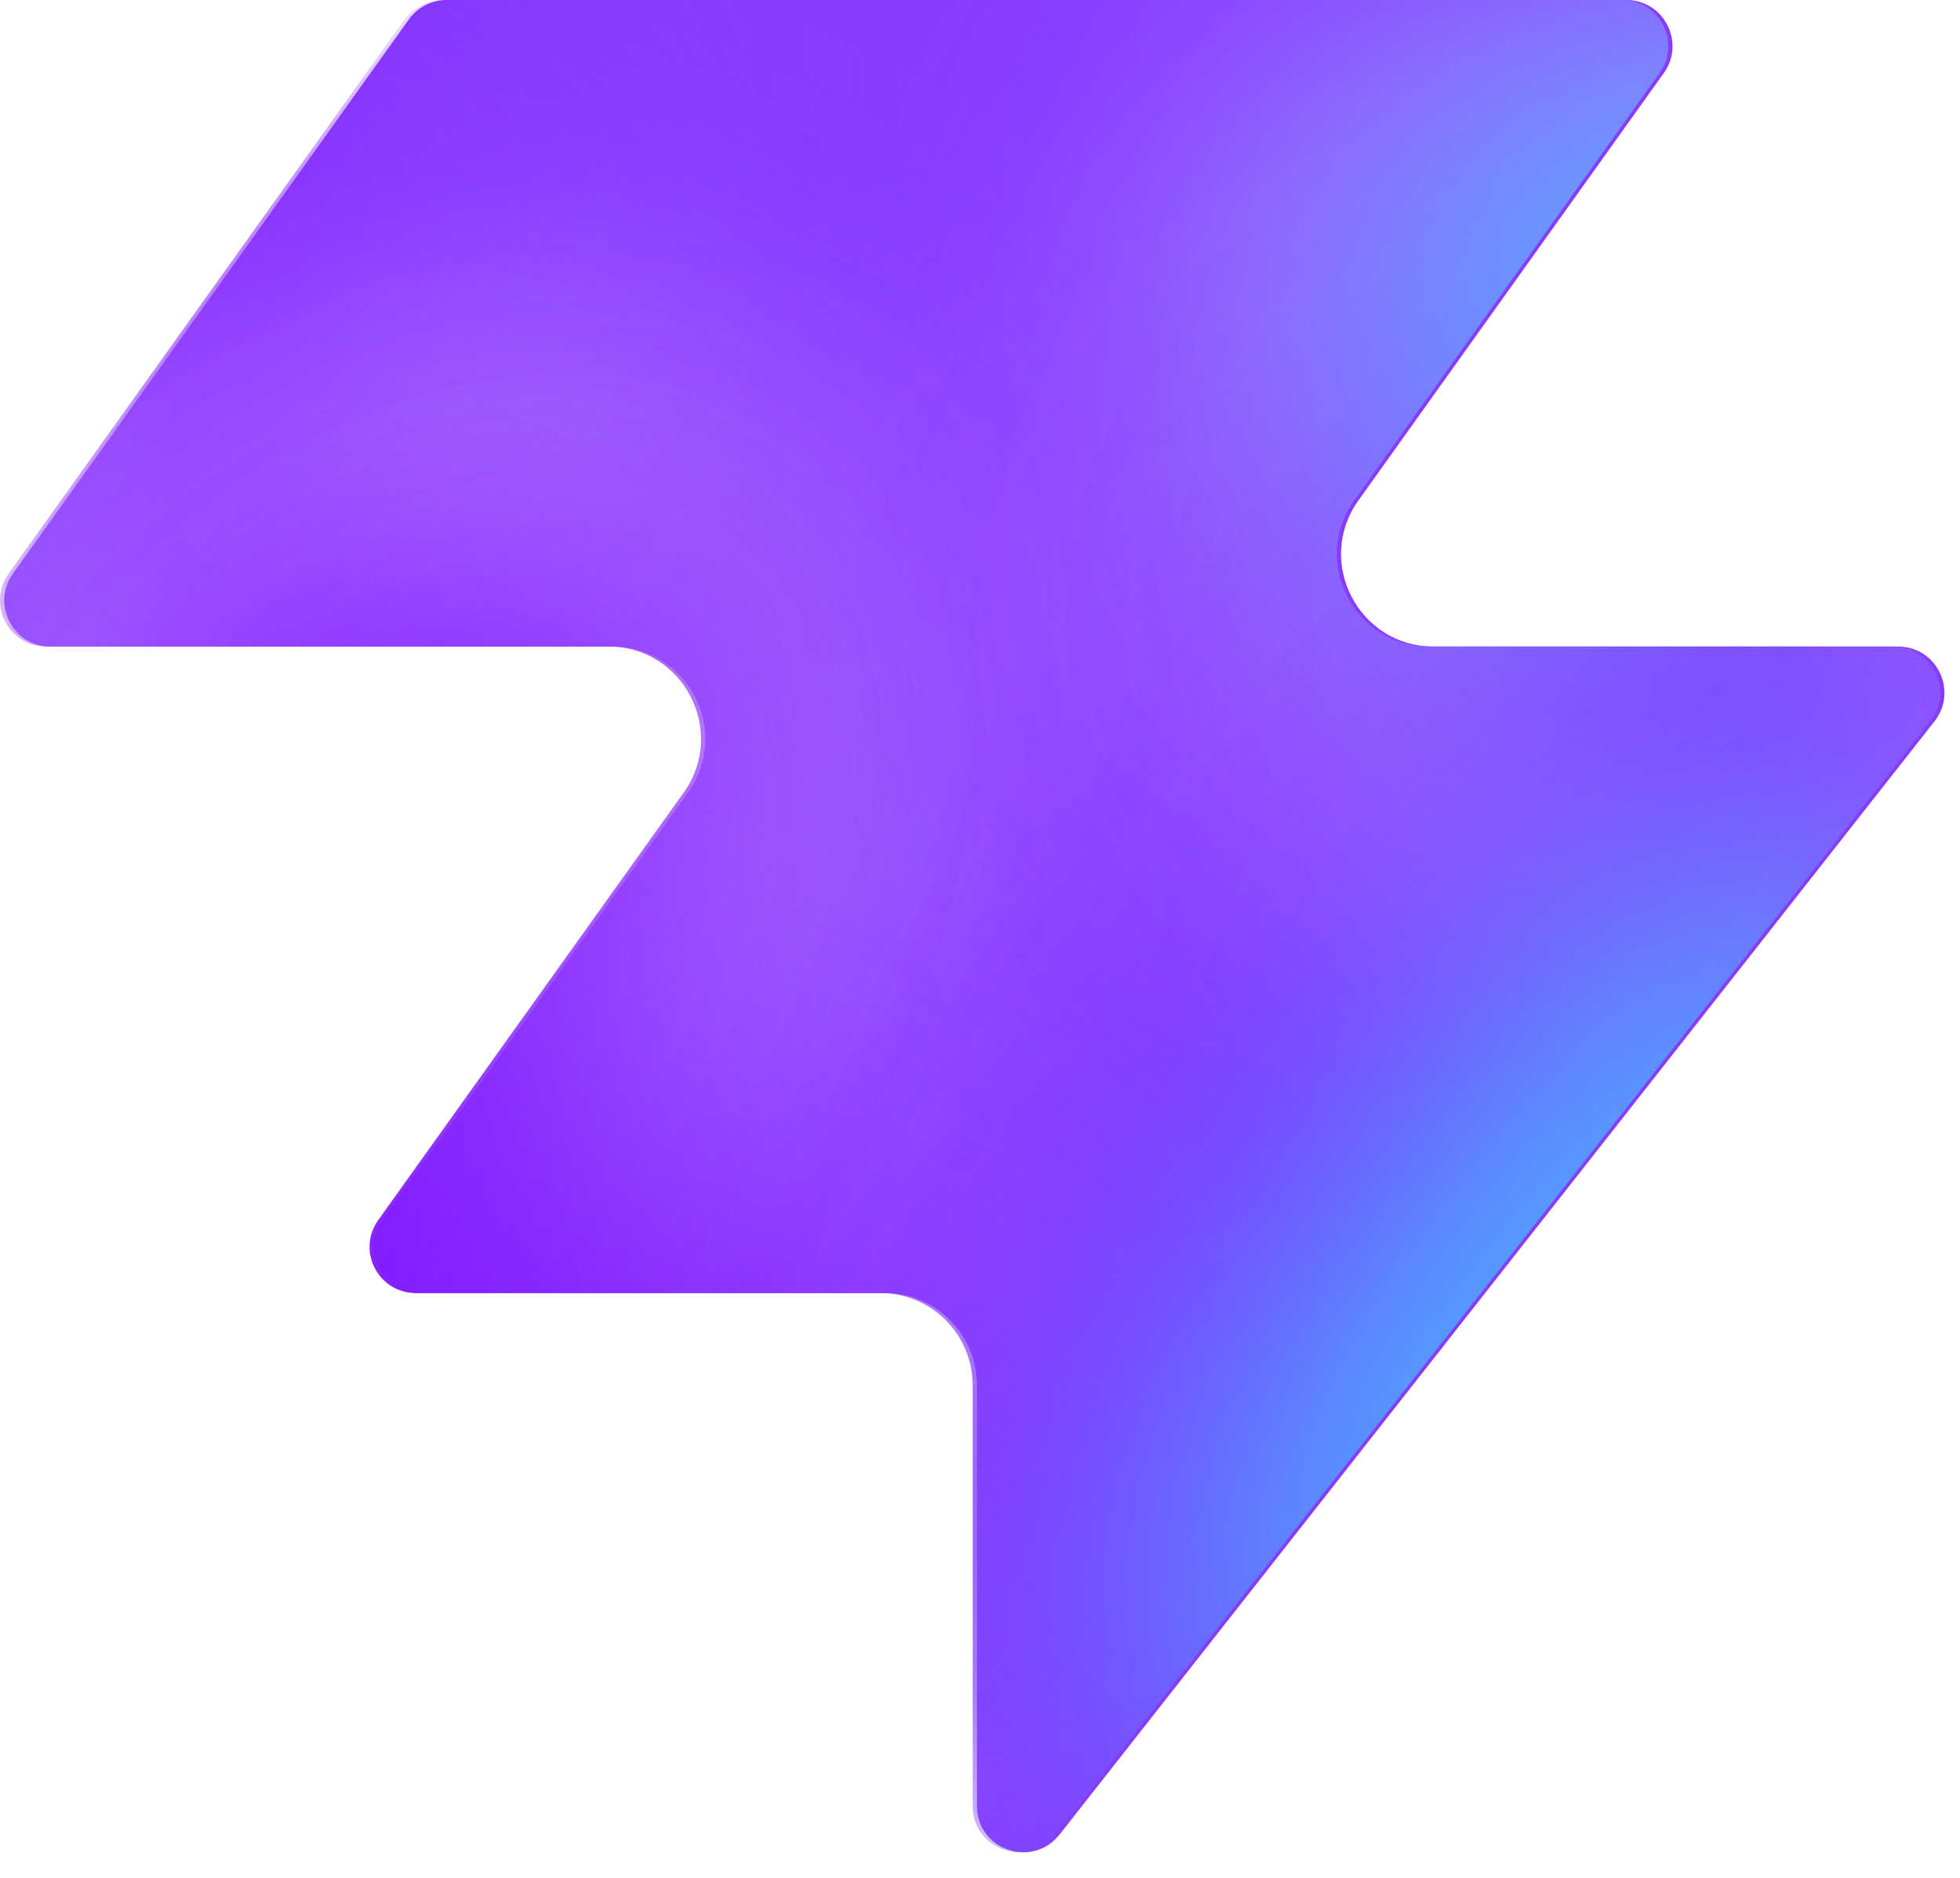
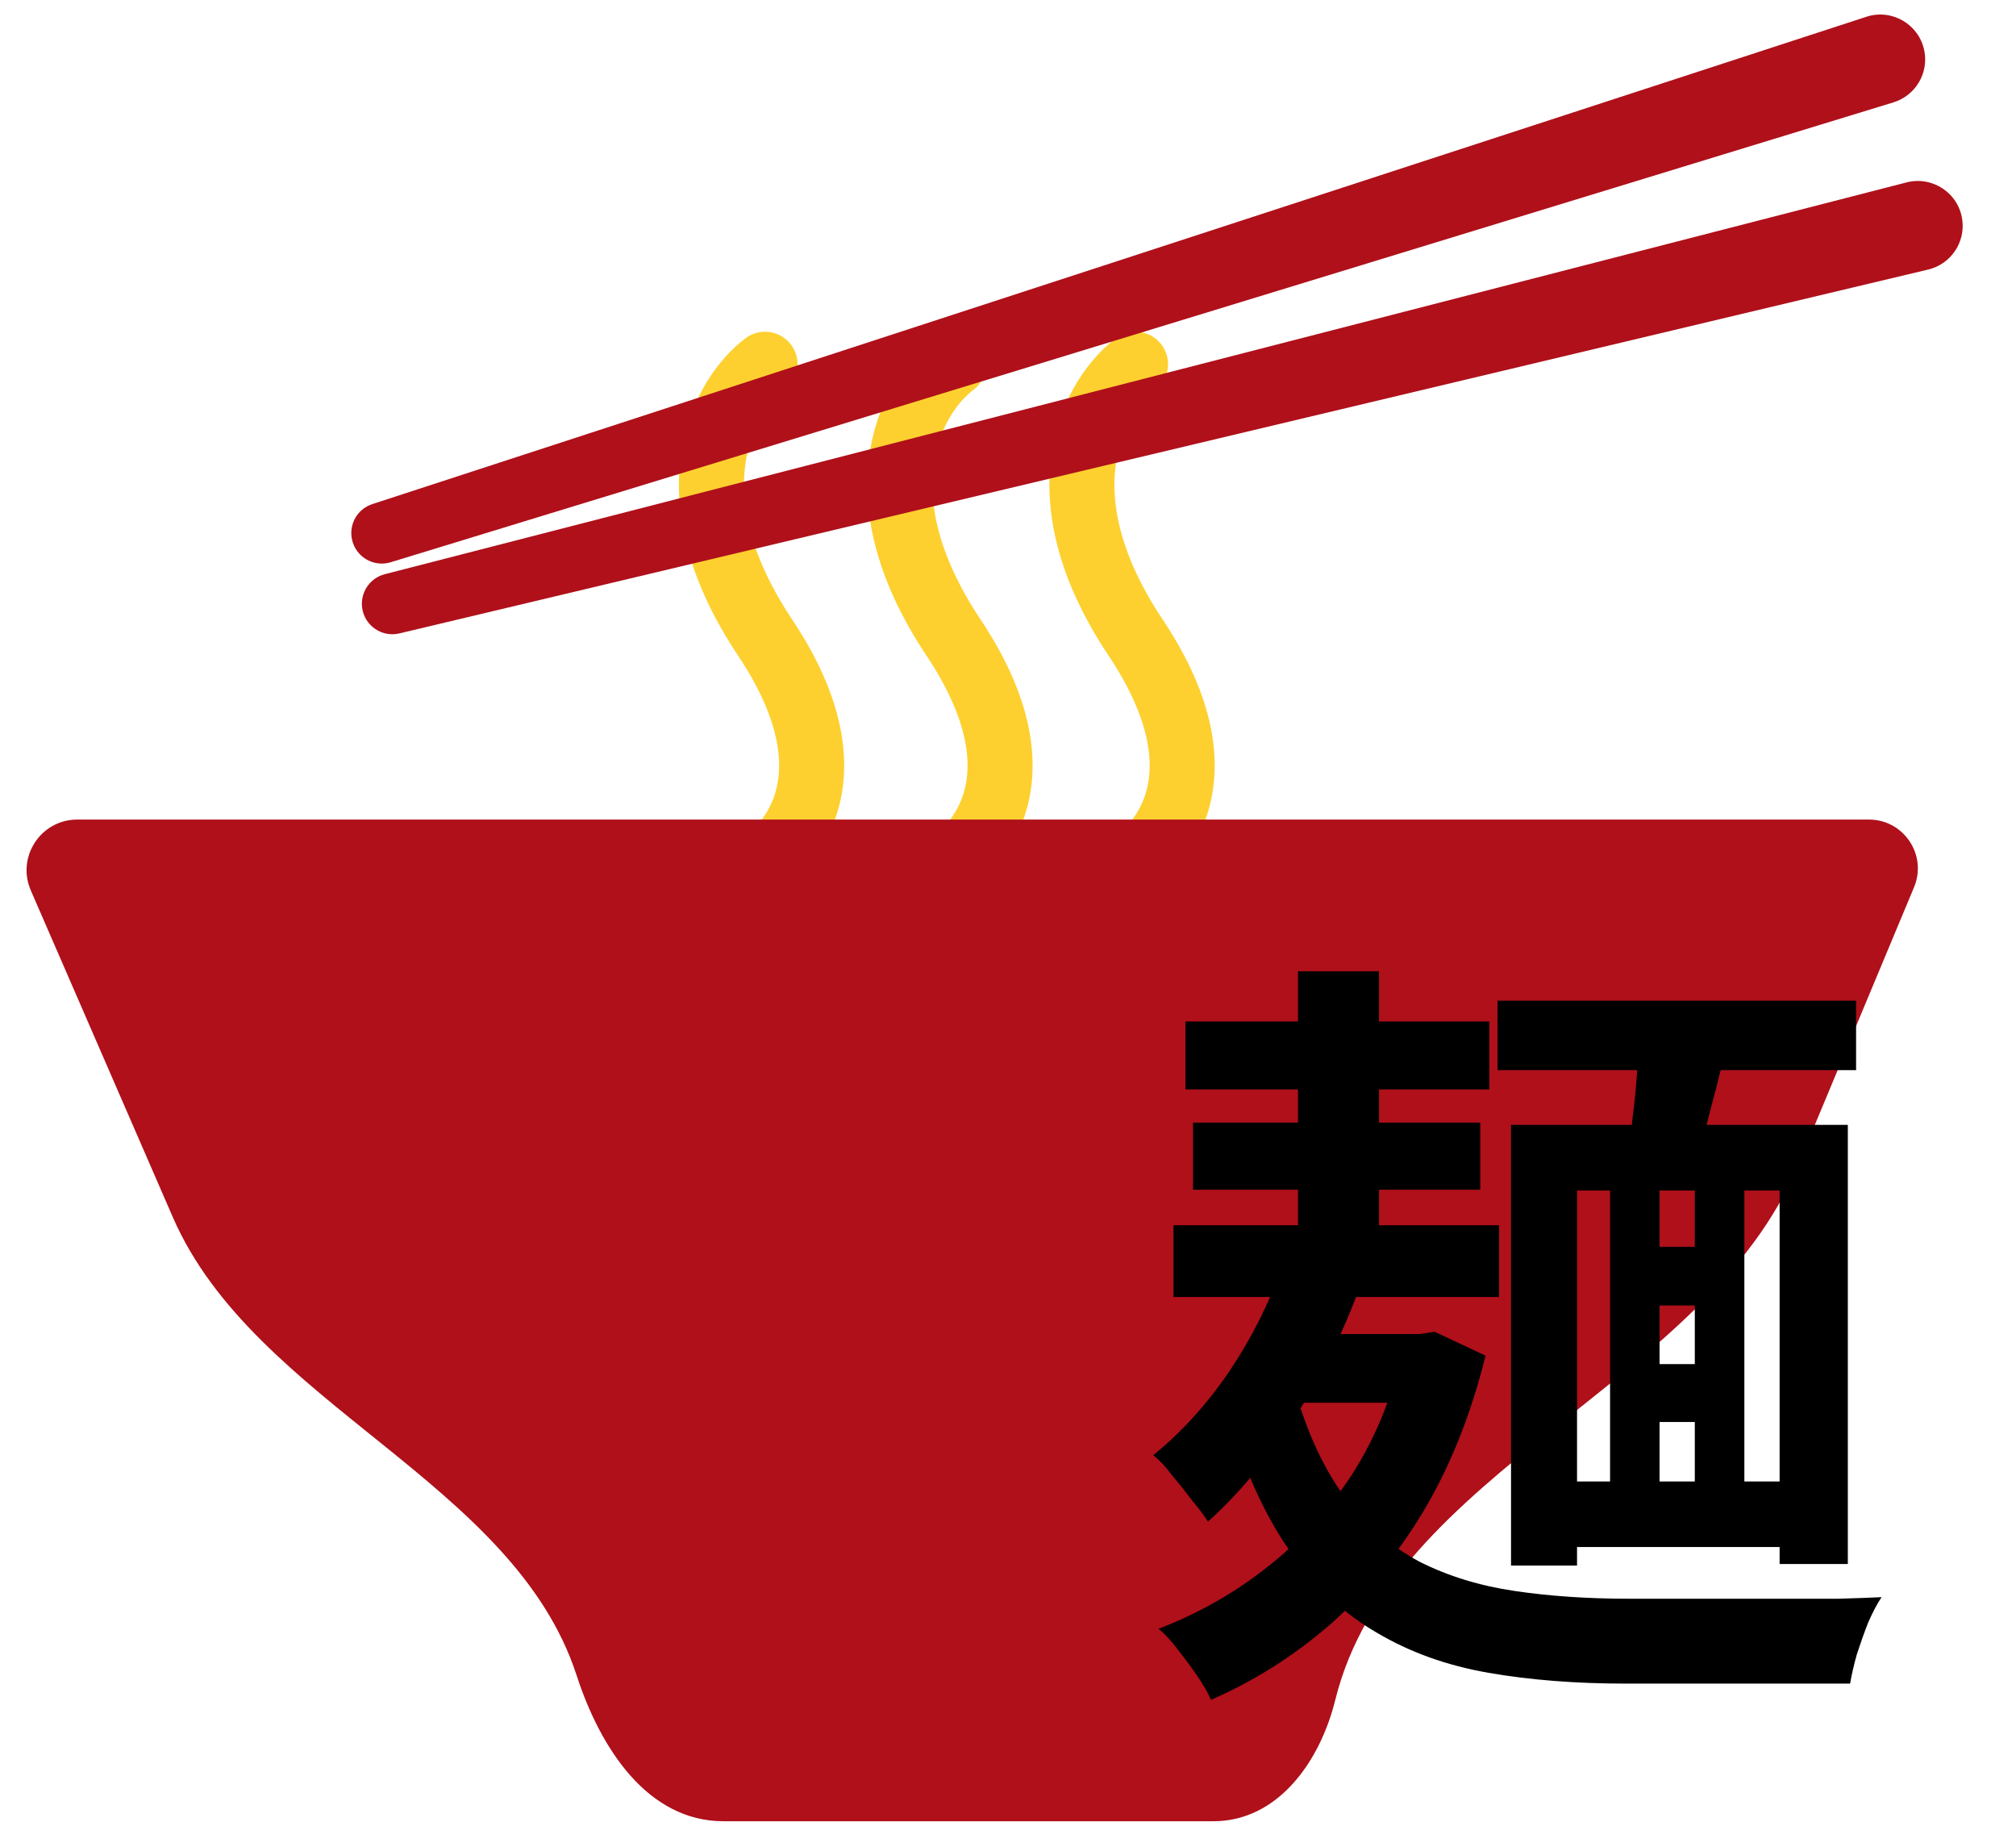
- <svg xmlns="http://www.w3.org/2000/svg" width="48" height="46" fill="none" viewBox="0 0 48 46">
-   <path fill="#863bff" d="M25.946 44.938c-.664.845-2.021.375-2.021-.698V33.937a2.26 2.26 0 0 0-2.262-2.262H10.287c-.92 0-1.456-1.04-.92-1.788l7.48-10.471c1.07-1.497 0-3.578-1.842-3.578H1.237c-.92 0-1.456-1.04-.92-1.788L10.013.474c.214-.297.556-.474.92-.474h28.894c.92 0 1.456 1.04.92 1.788l-7.48 10.471c-1.07 1.498 0 3.579 1.842 3.579h11.377c.943 0 1.473 1.088.89 1.83L25.947 44.94z" style="fill:#863bff;fill:color(display-p3 .525 .23 1);fill-opacity:1" />
-   <mask id="a" width="48" height="46" x="0" y="0" maskUnits="userSpaceOnUse" style="mask-type:alpha">
-     <path fill="#000" d="M25.842 44.938c-.664.844-2.021.375-2.021-.698V33.937a2.26 2.26 0 0 0-2.262-2.262H10.183c-.92 0-1.456-1.04-.92-1.788l7.48-10.471c1.07-1.498 0-3.579-1.842-3.579H1.133c-.92 0-1.456-1.04-.92-1.787L9.91.473c.214-.297.556-.474.92-.474h28.894c.92 0 1.456 1.04.92 1.788l-7.48 10.471c-1.07 1.498 0 3.578 1.842 3.578h11.377c.943 0 1.473 1.088.89 1.832L25.843 44.94z" style="fill:#000;fill-opacity:1" />
-   </mask>
-   <g mask="url(#a)">
-     <g filter="url(#b)">
-       <ellipse cx="5.508" cy="14.704" fill="#ede6ff" rx="5.508" ry="14.704" style="fill:#ede6ff;fill:color(display-p3 .927 .903 1);fill-opacity:1" transform="matrix(.00324 1 1 -.00324 -4.47 31.516)" />
-     </g>
-     <g filter="url(#c)">
-       <ellipse cx="10.399" cy="29.851" fill="#ede6ff" rx="10.399" ry="29.851" style="fill:#ede6ff;fill:color(display-p3 .927 .903 1);fill-opacity:1" transform="matrix(.00324 1 1 -.00324 -39.328 7.883)" />
-     </g>
-     <g filter="url(#d)">
-       <ellipse cx="5.508" cy="30.487" fill="#7e14ff" rx="5.508" ry="30.487" style="fill:#7e14ff;fill:color(display-p3 .492 .077 1);fill-opacity:1" transform="rotate(89.814 -25.913 -14.639)scale(1 -1)" />
-     </g>
-     <g filter="url(#e)">
-       <ellipse cx="5.508" cy="30.599" fill="#7e14ff" rx="5.508" ry="30.599" style="fill:#7e14ff;fill:color(display-p3 .492 .077 1);fill-opacity:1" transform="rotate(89.814 -32.644 -3.334)scale(1 -1)" />
-     </g>
-     <g filter="url(#f)">
-       <ellipse cx="5.508" cy="30.599" fill="#7e14ff" rx="5.508" ry="30.599" style="fill:#7e14ff;fill:color(display-p3 .492 .077 1);fill-opacity:1" transform="matrix(.00324 1 1 -.00324 -34.34 30.47)" />
-     </g>
-     <g filter="url(#g)">
-       <ellipse cx="14.072" cy="22.078" fill="#ede6ff" rx="14.072" ry="22.078" style="fill:#ede6ff;fill:color(display-p3 .927 .903 1);fill-opacity:1" transform="rotate(93.35 24.506 48.493)scale(-1 1)" />
-     </g>
-     <g filter="url(#h)">
-       <ellipse cx="3.47" cy="21.501" fill="#7e14ff" rx="3.47" ry="21.501" style="fill:#7e14ff;fill:color(display-p3 .492 .077 1);fill-opacity:1" transform="rotate(89.009 28.708 47.59)scale(-1 1)" />
-     </g>
-     <g filter="url(#i)">
-       <ellipse cx="3.47" cy="21.501" fill="#7e14ff" rx="3.47" ry="21.501" style="fill:#7e14ff;fill:color(display-p3 .492 .077 1);fill-opacity:1" transform="rotate(89.009 28.708 47.59)scale(-1 1)" />
-     </g>
-     <g filter="url(#j)">
-       <ellipse cx=".387" cy="8.972" fill="#7e14ff" rx="4.407" ry="29.108" style="fill:#7e14ff;fill:color(display-p3 .492 .077 1);fill-opacity:1" transform="rotate(39.51 .387 8.972)" />
-     </g>
-     <g filter="url(#k)">
-       <ellipse cx="47.523" cy="-6.092" fill="#7e14ff" rx="4.407" ry="29.108" style="fill:#7e14ff;fill:color(display-p3 .492 .077 1);fill-opacity:1" transform="rotate(37.892 47.523 -6.092)" />
-     </g>
-     <g filter="url(#l)">
-       <ellipse cx="41.412" cy="6.333" fill="#47bfff" rx="5.971" ry="9.665" style="fill:#47bfff;fill:color(display-p3 .28 .748 1);fill-opacity:1" transform="rotate(37.892 41.412 6.333)" />
-     </g>
-     <g filter="url(#m)">
-       <ellipse cx="-1.879" cy="38.332" fill="#7e14ff" rx="4.407" ry="29.108" style="fill:#7e14ff;fill:color(display-p3 .492 .077 1);fill-opacity:1" transform="rotate(37.892 -1.88 38.332)" />
-     </g>
-     <g filter="url(#n)">
-       <ellipse cx="-1.879" cy="38.332" fill="#7e14ff" rx="4.407" ry="29.108" style="fill:#7e14ff;fill:color(display-p3 .492 .077 1);fill-opacity:1" transform="rotate(37.892 -1.88 38.332)" />
-     </g>
-     <g filter="url(#o)">
-       <ellipse cx="35.651" cy="29.907" fill="#7e14ff" rx="4.407" ry="29.108" style="fill:#7e14ff;fill:color(display-p3 .492 .077 1);fill-opacity:1" transform="rotate(37.892 35.651 29.907)" />
-     </g>
-     <g filter="url(#p)">
-       <ellipse cx="38.418" cy="32.4" fill="#47bfff" rx="5.971" ry="15.297" style="fill:#47bfff;fill:color(display-p3 .28 .748 1);fill-opacity:1" transform="rotate(37.892 38.418 32.4)" />
-     </g>
-   </g>
-   <defs>
-     <filter id="b" width="60.045" height="41.654" x="-19.77" y="16.149" color-interpolation-filters="sRGB" filterUnits="userSpaceOnUse">
-       <feFlood flood-opacity="0" result="BackgroundImageFix" />
-       <feBlend in="SourceGraphic" in2="BackgroundImageFix" result="shape" />
-       <feGaussianBlur result="effect1_foregroundBlur_2002_17158" stdDeviation="7.659" />
-     </filter>
-     <filter id="c" width="90.34" height="51.437" x="-54.613" y="-7.533" color-interpolation-filters="sRGB" filterUnits="userSpaceOnUse">
-       <feFlood flood-opacity="0" result="BackgroundImageFix" />
-       <feBlend in="SourceGraphic" in2="BackgroundImageFix" result="shape" />
-       <feGaussianBlur result="effect1_foregroundBlur_2002_17158" stdDeviation="7.659" />
-     </filter>
-     <filter id="d" width="79.355" height="29.4" x="-49.64" y="2.03" color-interpolation-filters="sRGB" filterUnits="userSpaceOnUse">
-       <feFlood flood-opacity="0" result="BackgroundImageFix" />
-       <feBlend in="SourceGraphic" in2="BackgroundImageFix" result="shape" />
-       <feGaussianBlur result="effect1_foregroundBlur_2002_17158" stdDeviation="4.596" />
-     </filter>
-     <filter id="e" width="79.579" height="29.4" x="-45.045" y="20.029" color-interpolation-filters="sRGB" filterUnits="userSpaceOnUse">
-       <feFlood flood-opacity="0" result="BackgroundImageFix" />
-       <feBlend in="SourceGraphic" in2="BackgroundImageFix" result="shape" />
-       <feGaussianBlur result="effect1_foregroundBlur_2002_17158" stdDeviation="4.596" />
-     </filter>
-     <filter id="f" width="79.579" height="29.4" x="-43.513" y="21.178" color-interpolation-filters="sRGB" filterUnits="userSpaceOnUse">
-       <feFlood flood-opacity="0" result="BackgroundImageFix" />
-       <feBlend in="SourceGraphic" in2="BackgroundImageFix" result="shape" />
-       <feGaussianBlur result="effect1_foregroundBlur_2002_17158" stdDeviation="4.596" />
-     </filter>
-     <filter id="g" width="74.749" height="58.852" x="15.756" y="-17.901" color-interpolation-filters="sRGB" filterUnits="userSpaceOnUse">
-       <feFlood flood-opacity="0" result="BackgroundImageFix" />
-       <feBlend in="SourceGraphic" in2="BackgroundImageFix" result="shape" />
-       <feGaussianBlur result="effect1_foregroundBlur_2002_17158" stdDeviation="7.659" />
-     </filter>
-     <filter id="h" width="61.377" height="25.362" x="23.548" y="2.284" color-interpolation-filters="sRGB" filterUnits="userSpaceOnUse">
-       <feFlood flood-opacity="0" result="BackgroundImageFix" />
-       <feBlend in="SourceGraphic" in2="BackgroundImageFix" result="shape" />
-       <feGaussianBlur result="effect1_foregroundBlur_2002_17158" stdDeviation="4.596" />
-     </filter>
-     <filter id="i" width="61.377" height="25.362" x="23.548" y="2.284" color-interpolation-filters="sRGB" filterUnits="userSpaceOnUse">
-       <feFlood flood-opacity="0" result="BackgroundImageFix" />
-       <feBlend in="SourceGraphic" in2="BackgroundImageFix" result="shape" />
-       <feGaussianBlur result="effect1_foregroundBlur_2002_17158" stdDeviation="4.596" />
-     </filter>
-     <filter id="j" width="56.045" height="63.649" x="-27.636" y="-22.853" color-interpolation-filters="sRGB" filterUnits="userSpaceOnUse">
-       <feFlood flood-opacity="0" result="BackgroundImageFix" />
-       <feBlend in="SourceGraphic" in2="BackgroundImageFix" result="shape" />
-       <feGaussianBlur result="effect1_foregroundBlur_2002_17158" stdDeviation="4.596" />
-     </filter>
-     <filter id="k" width="54.814" height="64.646" x="20.116" y="-38.415" color-interpolation-filters="sRGB" filterUnits="userSpaceOnUse">
-       <feFlood flood-opacity="0" result="BackgroundImageFix" />
-       <feBlend in="SourceGraphic" in2="BackgroundImageFix" result="shape" />
-       <feGaussianBlur result="effect1_foregroundBlur_2002_17158" stdDeviation="4.596" />
-     </filter>
-     <filter id="l" width="33.541" height="35.313" x="24.641" y="-11.323" color-interpolation-filters="sRGB" filterUnits="userSpaceOnUse">
-       <feFlood flood-opacity="0" result="BackgroundImageFix" />
-       <feBlend in="SourceGraphic" in2="BackgroundImageFix" result="shape" />
-       <feGaussianBlur result="effect1_foregroundBlur_2002_17158" stdDeviation="4.596" />
-     </filter>
-     <filter id="m" width="54.814" height="64.646" x="-29.286" y="6.009" color-interpolation-filters="sRGB" filterUnits="userSpaceOnUse">
-       <feFlood flood-opacity="0" result="BackgroundImageFix" />
-       <feBlend in="SourceGraphic" in2="BackgroundImageFix" result="shape" />
-       <feGaussianBlur result="effect1_foregroundBlur_2002_17158" stdDeviation="4.596" />
-     </filter>
-     <filter id="n" width="54.814" height="64.646" x="-29.286" y="6.009" color-interpolation-filters="sRGB" filterUnits="userSpaceOnUse">
-       <feFlood flood-opacity="0" result="BackgroundImageFix" />
-       <feBlend in="SourceGraphic" in2="BackgroundImageFix" result="shape" />
-       <feGaussianBlur result="effect1_foregroundBlur_2002_17158" stdDeviation="4.596" />
-     </filter>
-     <filter id="o" width="54.814" height="64.646" x="8.244" y="-2.416" color-interpolation-filters="sRGB" filterUnits="userSpaceOnUse">
-       <feFlood flood-opacity="0" result="BackgroundImageFix" />
-       <feBlend in="SourceGraphic" in2="BackgroundImageFix" result="shape" />
-       <feGaussianBlur result="effect1_foregroundBlur_2002_17158" stdDeviation="4.596" />
-     </filter>
-     <filter id="p" width="39.409" height="43.623" x="18.713" y="10.588" color-interpolation-filters="sRGB" filterUnits="userSpaceOnUse">
-       <feFlood flood-opacity="0" result="BackgroundImageFix" />
-       <feBlend in="SourceGraphic" in2="BackgroundImageFix" result="shape" />
-       <feGaussianBlur result="effect1_foregroundBlur_2002_17158" stdDeviation="4.596" />
-     </filter>
-   </defs>
+ <svg xmlns="http://www.w3.org/2000/svg" width="31" height="28" viewBox="0 0 31 28" fill="none">
+   <path d="M11.764 5.6C11.142 6.067 10.271 7.56 11.764 9.8C13.257 12.04 12.075 13.222 11.297 13.533C10.52 14 9.431 15.213 11.297 16.333" stroke="#FDD02F" stroke-linecap="round" />
+   <path d="M14.661 5.6C14.039 6.067 13.168 7.56 14.661 9.8C16.155 12.04 14.972 13.222 14.195 13.533C13.417 14 12.328 15.213 14.195 16.333" stroke="#FDD02F" stroke-linecap="round" />
+   <path d="M17.461 5.6C16.839 6.067 15.968 7.56 17.461 9.8C18.955 12.04 17.773 13.222 16.995 13.533C16.217 14 15.128 15.213 16.995 16.333" stroke="#FDD02F" stroke-linecap="round" />
+   <path d="M28.699 0.258L5.725 7.75C5.498 7.824 5.363 8.057 5.412 8.291C5.468 8.561 5.744 8.725 6.008 8.644L29.115 1.574C29.456 1.469 29.661 1.123 29.589 0.774C29.505 0.371 29.09 0.13 28.699 0.258Z" fill="#AF101A" />
+   <path d="M29.318 2.804L5.916 8.828C5.685 8.888 5.536 9.112 5.569 9.348C5.608 9.621 5.873 9.802 6.142 9.738L29.65 4.144C29.997 4.061 30.224 3.728 30.173 3.375C30.116 2.968 29.716 2.702 29.318 2.804Z" fill="#AF101A" />
+   <path d="M2.656 18.71L0.474 13.69C0.25 13.175 0.627 12.6 1.189 12.6H28.739C29.275 12.6 29.639 13.146 29.432 13.641L27.642 17.927C26.238 21.286 21.408 22.599 20.533 26.133C20.296 27.092 19.645 28 18.657 28H11.127C9.954 28 9.229 26.873 8.867 25.758C7.894 22.766 3.911 21.596 2.656 18.71Z" fill="#AF101A" />
+   <path d="M23.028 15.384H28.541V16.452H23.028V15.384ZM25.058 19.169H26.5V20.071H25.058V19.169ZM25.069 20.972H26.5V21.862H25.069V20.972ZM23.939 22.776H27.849V23.784H23.939V22.776ZM24.758 18.03H25.519V23.215H24.758V18.03ZM26.061 18.03H26.823V23.227H26.061V18.03ZM25.196 15.847L26.58 15.906C26.503 16.278 26.415 16.646 26.315 17.01C26.223 17.373 26.134 17.686 26.05 17.947L25.023 17.816C25.054 17.627 25.081 17.417 25.104 17.188C25.135 16.95 25.158 16.717 25.173 16.488C25.188 16.258 25.196 16.045 25.196 15.847ZM23.235 17.294H28.414V24.045H27.365V18.303H24.25V24.069H23.235V17.294ZM18.229 15.704H22.901V16.749H18.229V15.704ZM18.345 17.259H22.762V18.291H18.345V17.259ZM18.045 18.837H23.051V19.94H18.045V18.837ZM19.902 21.34C20.102 22.036 20.363 22.598 20.686 23.025C21.017 23.452 21.397 23.78 21.828 24.01C22.266 24.231 22.755 24.381 23.293 24.46C23.831 24.54 24.416 24.579 25.046 24.579C25.177 24.579 25.365 24.579 25.611 24.579C25.865 24.579 26.146 24.579 26.453 24.579C26.769 24.579 27.084 24.579 27.399 24.579C27.715 24.579 28.007 24.579 28.276 24.579C28.545 24.571 28.764 24.563 28.933 24.555C28.864 24.658 28.795 24.789 28.726 24.947C28.664 25.105 28.607 25.267 28.553 25.433C28.506 25.599 28.472 25.75 28.449 25.884H27.791H25C24.231 25.884 23.527 25.829 22.889 25.718C22.251 25.607 21.678 25.402 21.171 25.101C20.663 24.808 20.217 24.389 19.833 23.843C19.448 23.298 19.125 22.582 18.864 21.696L19.902 21.34ZM19.959 14.933H21.205V19.501H19.959V14.933ZM19.717 19.465L20.905 19.798C20.651 20.494 20.317 21.162 19.902 21.803C19.486 22.444 19.044 22.973 18.575 23.393C18.521 23.306 18.441 23.199 18.333 23.072C18.233 22.938 18.129 22.807 18.022 22.681C17.922 22.546 17.826 22.444 17.733 22.372C18.164 22.024 18.552 21.597 18.898 21.091C19.244 20.577 19.517 20.035 19.717 19.465ZM19.879 20.51H22.024V21.566H19.36L19.879 20.51ZM21.574 20.51H21.828L22.059 20.474L22.843 20.842C22.62 21.744 22.301 22.542 21.886 23.238C21.471 23.927 20.986 24.512 20.432 24.994C19.879 25.469 19.275 25.849 18.621 26.133C18.575 26.023 18.502 25.896 18.402 25.754C18.31 25.619 18.21 25.485 18.102 25.35C18.002 25.216 17.906 25.113 17.814 25.042C18.429 24.805 18.987 24.488 19.486 24.093C19.994 23.697 20.428 23.223 20.79 22.669C21.151 22.107 21.413 21.463 21.574 20.735V20.51Z" fill="black" />
</svg>
